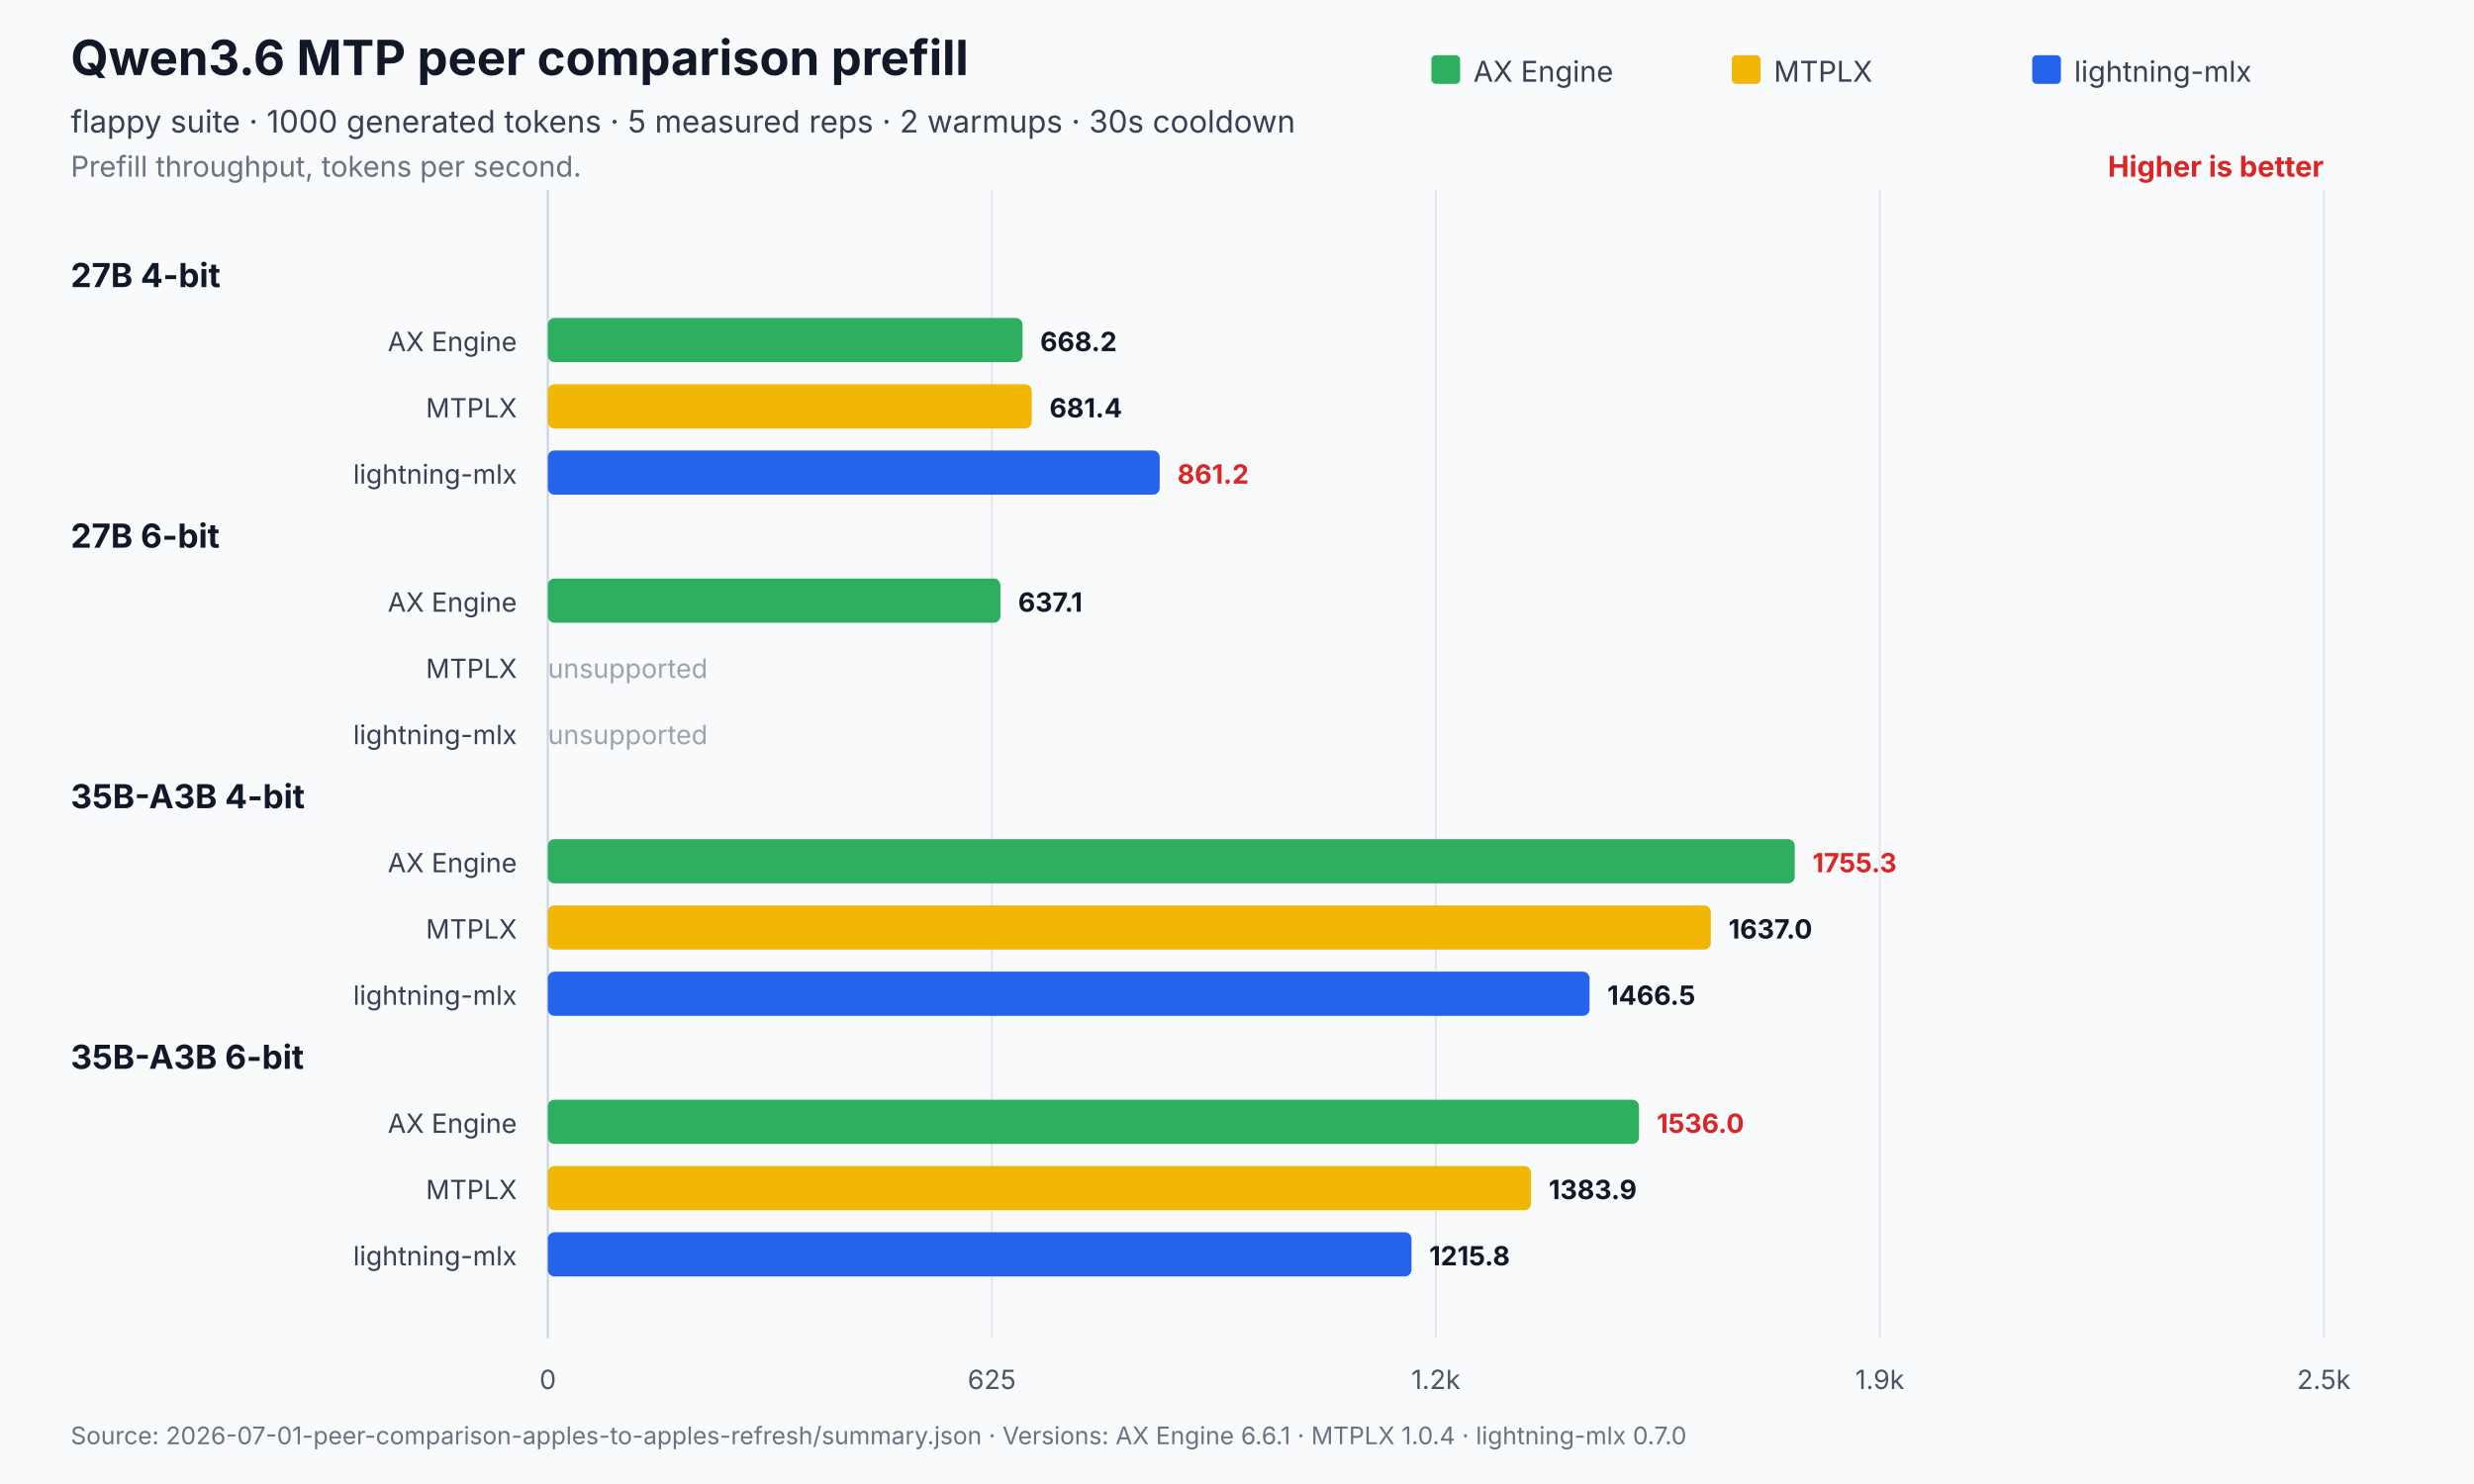
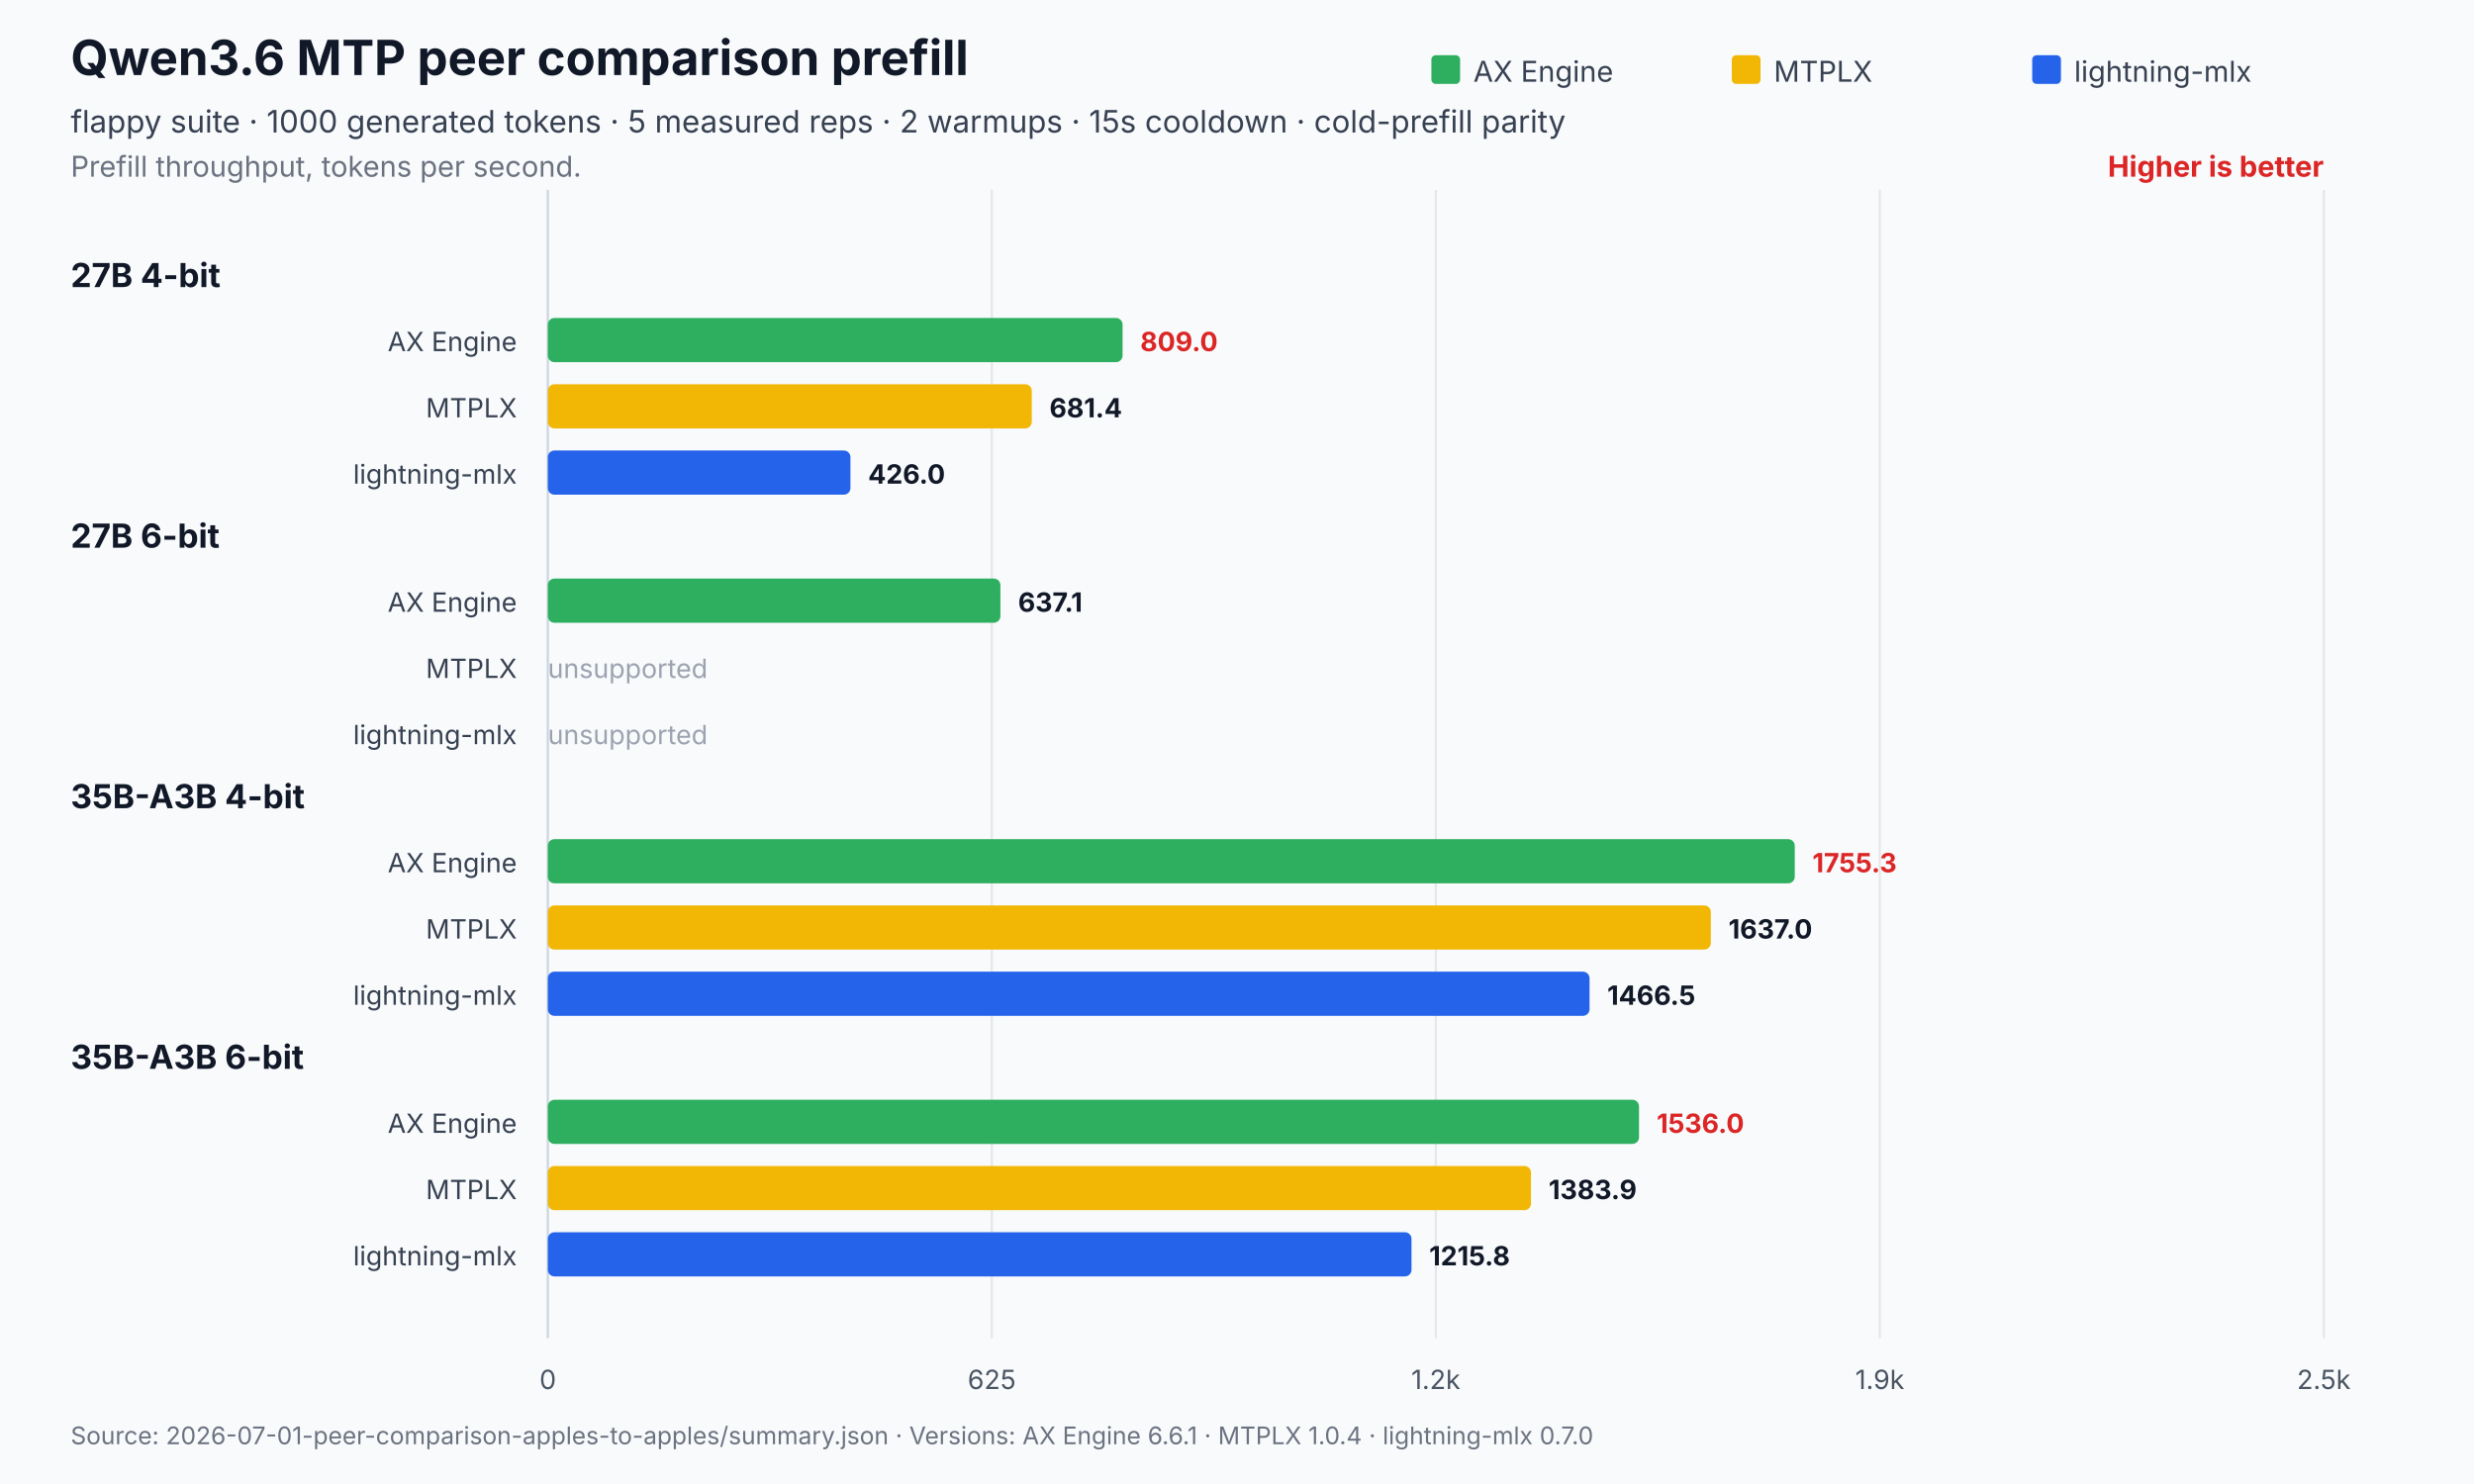
<svg xmlns="http://www.w3.org/2000/svg" width="1120" height="672" viewBox="0 0 1120 672" role="img" aria-labelledby="title desc">
  <rect width="1120" height="672" fill="#f8fafc" />
  <text x="32" y="34" font-family="Inter,Segoe UI,Arial,sans-serif" font-size="22" font-weight="700" fill="#111827">Qwen3.6 MTP peer comparison prefill</text>
-   <text x="32" y="60" font-family="Inter,Segoe UI,Arial,sans-serif" font-size="14" fill="#374151">flappy suite · 1000 generated tokens · 5 measured reps · 2 warmups · 30s cooldown</text>
+   <text x="32" y="60" font-family="Inter,Segoe UI,Arial,sans-serif" font-size="14" fill="#374151">flappy suite · 1000 generated tokens · 5 measured reps · 2 warmups · 15s cooldown · cold-prefill parity</text>
  <text x="32" y="80" font-family="Inter,Segoe UI,Arial,sans-serif" font-size="13" fill="#6b7280">Prefill throughput, tokens per second.</text>
  <text x="1052.0" y="80" text-anchor="end" font-family="Inter,Segoe UI,Arial,sans-serif" font-size="13" font-weight="700" fill="#dc2626">Higher is better</text>
  <line x1="248.0" y1="86.0" x2="248.0" y2="606" stroke="#cbd5e1" stroke-width="1" />
  <text x="248.0" y="629" text-anchor="middle" font-family="Inter,Segoe UI,Arial,sans-serif" font-size="12" fill="#4b5563">0</text>
  <line x1="449.0" y1="86.0" x2="449.0" y2="606" stroke="#e5e7eb" stroke-width="1" />
  <text x="449.0" y="629" text-anchor="middle" font-family="Inter,Segoe UI,Arial,sans-serif" font-size="12" fill="#4b5563">625</text>
  <line x1="650.0" y1="86.0" x2="650.0" y2="606" stroke="#e5e7eb" stroke-width="1" />
  <text x="650.0" y="629" text-anchor="middle" font-family="Inter,Segoe UI,Arial,sans-serif" font-size="12" fill="#4b5563">1.2k</text>
  <line x1="851.0" y1="86.0" x2="851.0" y2="606" stroke="#e5e7eb" stroke-width="1" />
  <text x="851.0" y="629" text-anchor="middle" font-family="Inter,Segoe UI,Arial,sans-serif" font-size="12" fill="#4b5563">1.9k</text>
  <line x1="1052.0" y1="86.0" x2="1052.0" y2="606" stroke="#e5e7eb" stroke-width="1" />
  <text x="1052.0" y="629" text-anchor="middle" font-family="Inter,Segoe UI,Arial,sans-serif" font-size="12" fill="#4b5563">2.5k</text>
  <rect x="648.0" y="25" width="13" height="13" rx="2" fill="#2eaf5f" />
  <text x="667.0" y="37" font-family="Inter,Segoe UI,Arial,sans-serif" font-size="13" fill="#374151">AX Engine</text>
  <rect x="784.0" y="25" width="13" height="13" rx="2" fill="#f2b705" />
  <text x="803.0" y="37" font-family="Inter,Segoe UI,Arial,sans-serif" font-size="13" fill="#374151">MTPLX</text>
  <rect x="920.0" y="25" width="13" height="13" rx="2" fill="#2563eb" />
  <text x="939.0" y="37" font-family="Inter,Segoe UI,Arial,sans-serif" font-size="13" fill="#374151">lightning-mlx</text>
  <text x="32" y="130.0" font-family="Inter,Segoe UI,Arial,sans-serif" font-size="15" font-weight="700" fill="#111827">27B 4-bit</text>
  <text x="234.0" y="159.0" text-anchor="end" font-family="Inter,Segoe UI,Arial,sans-serif" font-size="12" fill="#374151">AX Engine</text>
-   <rect x="248.0" y="144.0" width="214.9" height="20.0" rx="3" fill="#2eaf5f" />
-   <text x="470.9" y="159.0" font-family="Inter,Segoe UI,Arial,sans-serif" font-size="12" font-weight="700" fill="#111827">668.2</text>
+   <rect x="248.0" y="144.0" width="260.2" height="20.0" rx="3" fill="#2eaf5f" />
+   <text x="516.2" y="159.0" font-family="Inter,Segoe UI,Arial,sans-serif" font-size="12" font-weight="700" fill="#dc2626">809.0</text>
  <text x="234.0" y="189.0" text-anchor="end" font-family="Inter,Segoe UI,Arial,sans-serif" font-size="12" fill="#374151">MTPLX</text>
  <rect x="248.0" y="174.0" width="219.1" height="20.0" rx="3" fill="#f2b705" />
  <text x="475.1" y="189.0" font-family="Inter,Segoe UI,Arial,sans-serif" font-size="12" font-weight="700" fill="#111827">681.4</text>
  <text x="234.0" y="219.0" text-anchor="end" font-family="Inter,Segoe UI,Arial,sans-serif" font-size="12" fill="#374151">lightning-mlx</text>
-   <rect x="248.0" y="204.0" width="277.0" height="20.0" rx="3" fill="#2563eb" />
-   <text x="533.0" y="219.0" font-family="Inter,Segoe UI,Arial,sans-serif" font-size="12" font-weight="700" fill="#dc2626">861.2</text>
+   <rect x="248.0" y="204.0" width="137.0" height="20.0" rx="3" fill="#2563eb" />
+   <text x="393.0" y="219.0" font-family="Inter,Segoe UI,Arial,sans-serif" font-size="12" font-weight="700" fill="#111827">426.0</text>
  <text x="32" y="248.0" font-family="Inter,Segoe UI,Arial,sans-serif" font-size="15" font-weight="700" fill="#111827">27B 6-bit</text>
  <text x="234.0" y="277.0" text-anchor="end" font-family="Inter,Segoe UI,Arial,sans-serif" font-size="12" fill="#374151">AX Engine</text>
  <rect x="248.0" y="262.0" width="204.9" height="20.0" rx="3" fill="#2eaf5f" />
  <text x="460.9" y="277.0" font-family="Inter,Segoe UI,Arial,sans-serif" font-size="12" font-weight="700" fill="#111827">637.1</text>
  <text x="234.0" y="307.0" text-anchor="end" font-family="Inter,Segoe UI,Arial,sans-serif" font-size="12" fill="#374151">MTPLX</text>
  <text x="248.0" y="307.0" font-family="Inter,Segoe UI,Arial,sans-serif" font-size="12" fill="#9ca3af">unsupported</text>
  <text x="234.0" y="337.0" text-anchor="end" font-family="Inter,Segoe UI,Arial,sans-serif" font-size="12" fill="#374151">lightning-mlx</text>
  <text x="248.0" y="337.0" font-family="Inter,Segoe UI,Arial,sans-serif" font-size="12" fill="#9ca3af">unsupported</text>
  <text x="32" y="366.0" font-family="Inter,Segoe UI,Arial,sans-serif" font-size="15" font-weight="700" fill="#111827">35B-A3B 4-bit</text>
  <text x="234.0" y="395.0" text-anchor="end" font-family="Inter,Segoe UI,Arial,sans-serif" font-size="12" fill="#374151">AX Engine</text>
  <rect x="248.0" y="380.0" width="564.5" height="20.0" rx="3" fill="#2eaf5f" />
  <text x="820.5" y="395.0" font-family="Inter,Segoe UI,Arial,sans-serif" font-size="12" font-weight="700" fill="#dc2626">1755.3</text>
  <text x="234.0" y="425.0" text-anchor="end" font-family="Inter,Segoe UI,Arial,sans-serif" font-size="12" fill="#374151">MTPLX</text>
  <rect x="248.0" y="410.0" width="526.5" height="20.0" rx="3" fill="#f2b705" />
  <text x="782.5" y="425.0" font-family="Inter,Segoe UI,Arial,sans-serif" font-size="12" font-weight="700" fill="#111827">1637.0</text>
  <text x="234.0" y="455.0" text-anchor="end" font-family="Inter,Segoe UI,Arial,sans-serif" font-size="12" fill="#374151">lightning-mlx</text>
  <rect x="248.0" y="440.0" width="471.6" height="20.0" rx="3" fill="#2563eb" />
  <text x="727.6" y="455.0" font-family="Inter,Segoe UI,Arial,sans-serif" font-size="12" font-weight="700" fill="#111827">1466.5</text>
  <text x="32" y="484.0" font-family="Inter,Segoe UI,Arial,sans-serif" font-size="15" font-weight="700" fill="#111827">35B-A3B 6-bit</text>
  <text x="234.0" y="513.0" text-anchor="end" font-family="Inter,Segoe UI,Arial,sans-serif" font-size="12" fill="#374151">AX Engine</text>
  <rect x="248.0" y="498.0" width="494.0" height="20.0" rx="3" fill="#2eaf5f" />
  <text x="750.0" y="513.0" font-family="Inter,Segoe UI,Arial,sans-serif" font-size="12" font-weight="700" fill="#dc2626">1536.0</text>
  <text x="234.0" y="543.0" text-anchor="end" font-family="Inter,Segoe UI,Arial,sans-serif" font-size="12" fill="#374151">MTPLX</text>
  <rect x="248.0" y="528.0" width="445.1" height="20.0" rx="3" fill="#f2b705" />
  <text x="701.1" y="543.0" font-family="Inter,Segoe UI,Arial,sans-serif" font-size="12" font-weight="700" fill="#111827">1383.9</text>
  <text x="234.0" y="573.0" text-anchor="end" font-family="Inter,Segoe UI,Arial,sans-serif" font-size="12" fill="#374151">lightning-mlx</text>
  <rect x="248.0" y="558.0" width="391.0" height="20.0" rx="3" fill="#2563eb" />
  <text x="647.0" y="573.0" font-family="Inter,Segoe UI,Arial,sans-serif" font-size="12" font-weight="700" fill="#111827">1215.8</text>
-   <text x="32" y="654" font-family="Inter,Segoe UI,Arial,sans-serif" font-size="11" fill="#6b7280">Source: 2026-07-01-peer-comparison-apples-to-apples-refresh/summary.json   ·   Versions: AX Engine 6.6.1 · MTPLX 1.0.4 · lightning-mlx 0.7.0</text>
+   <text x="32" y="654" font-family="Inter,Segoe UI,Arial,sans-serif" font-size="11" fill="#6b7280">Source: 2026-07-01-peer-comparison-apples-to-apples/summary.json   ·   Versions: AX Engine 6.6.1 · MTPLX 1.0.4 · lightning-mlx 0.7.0</text>
</svg>
